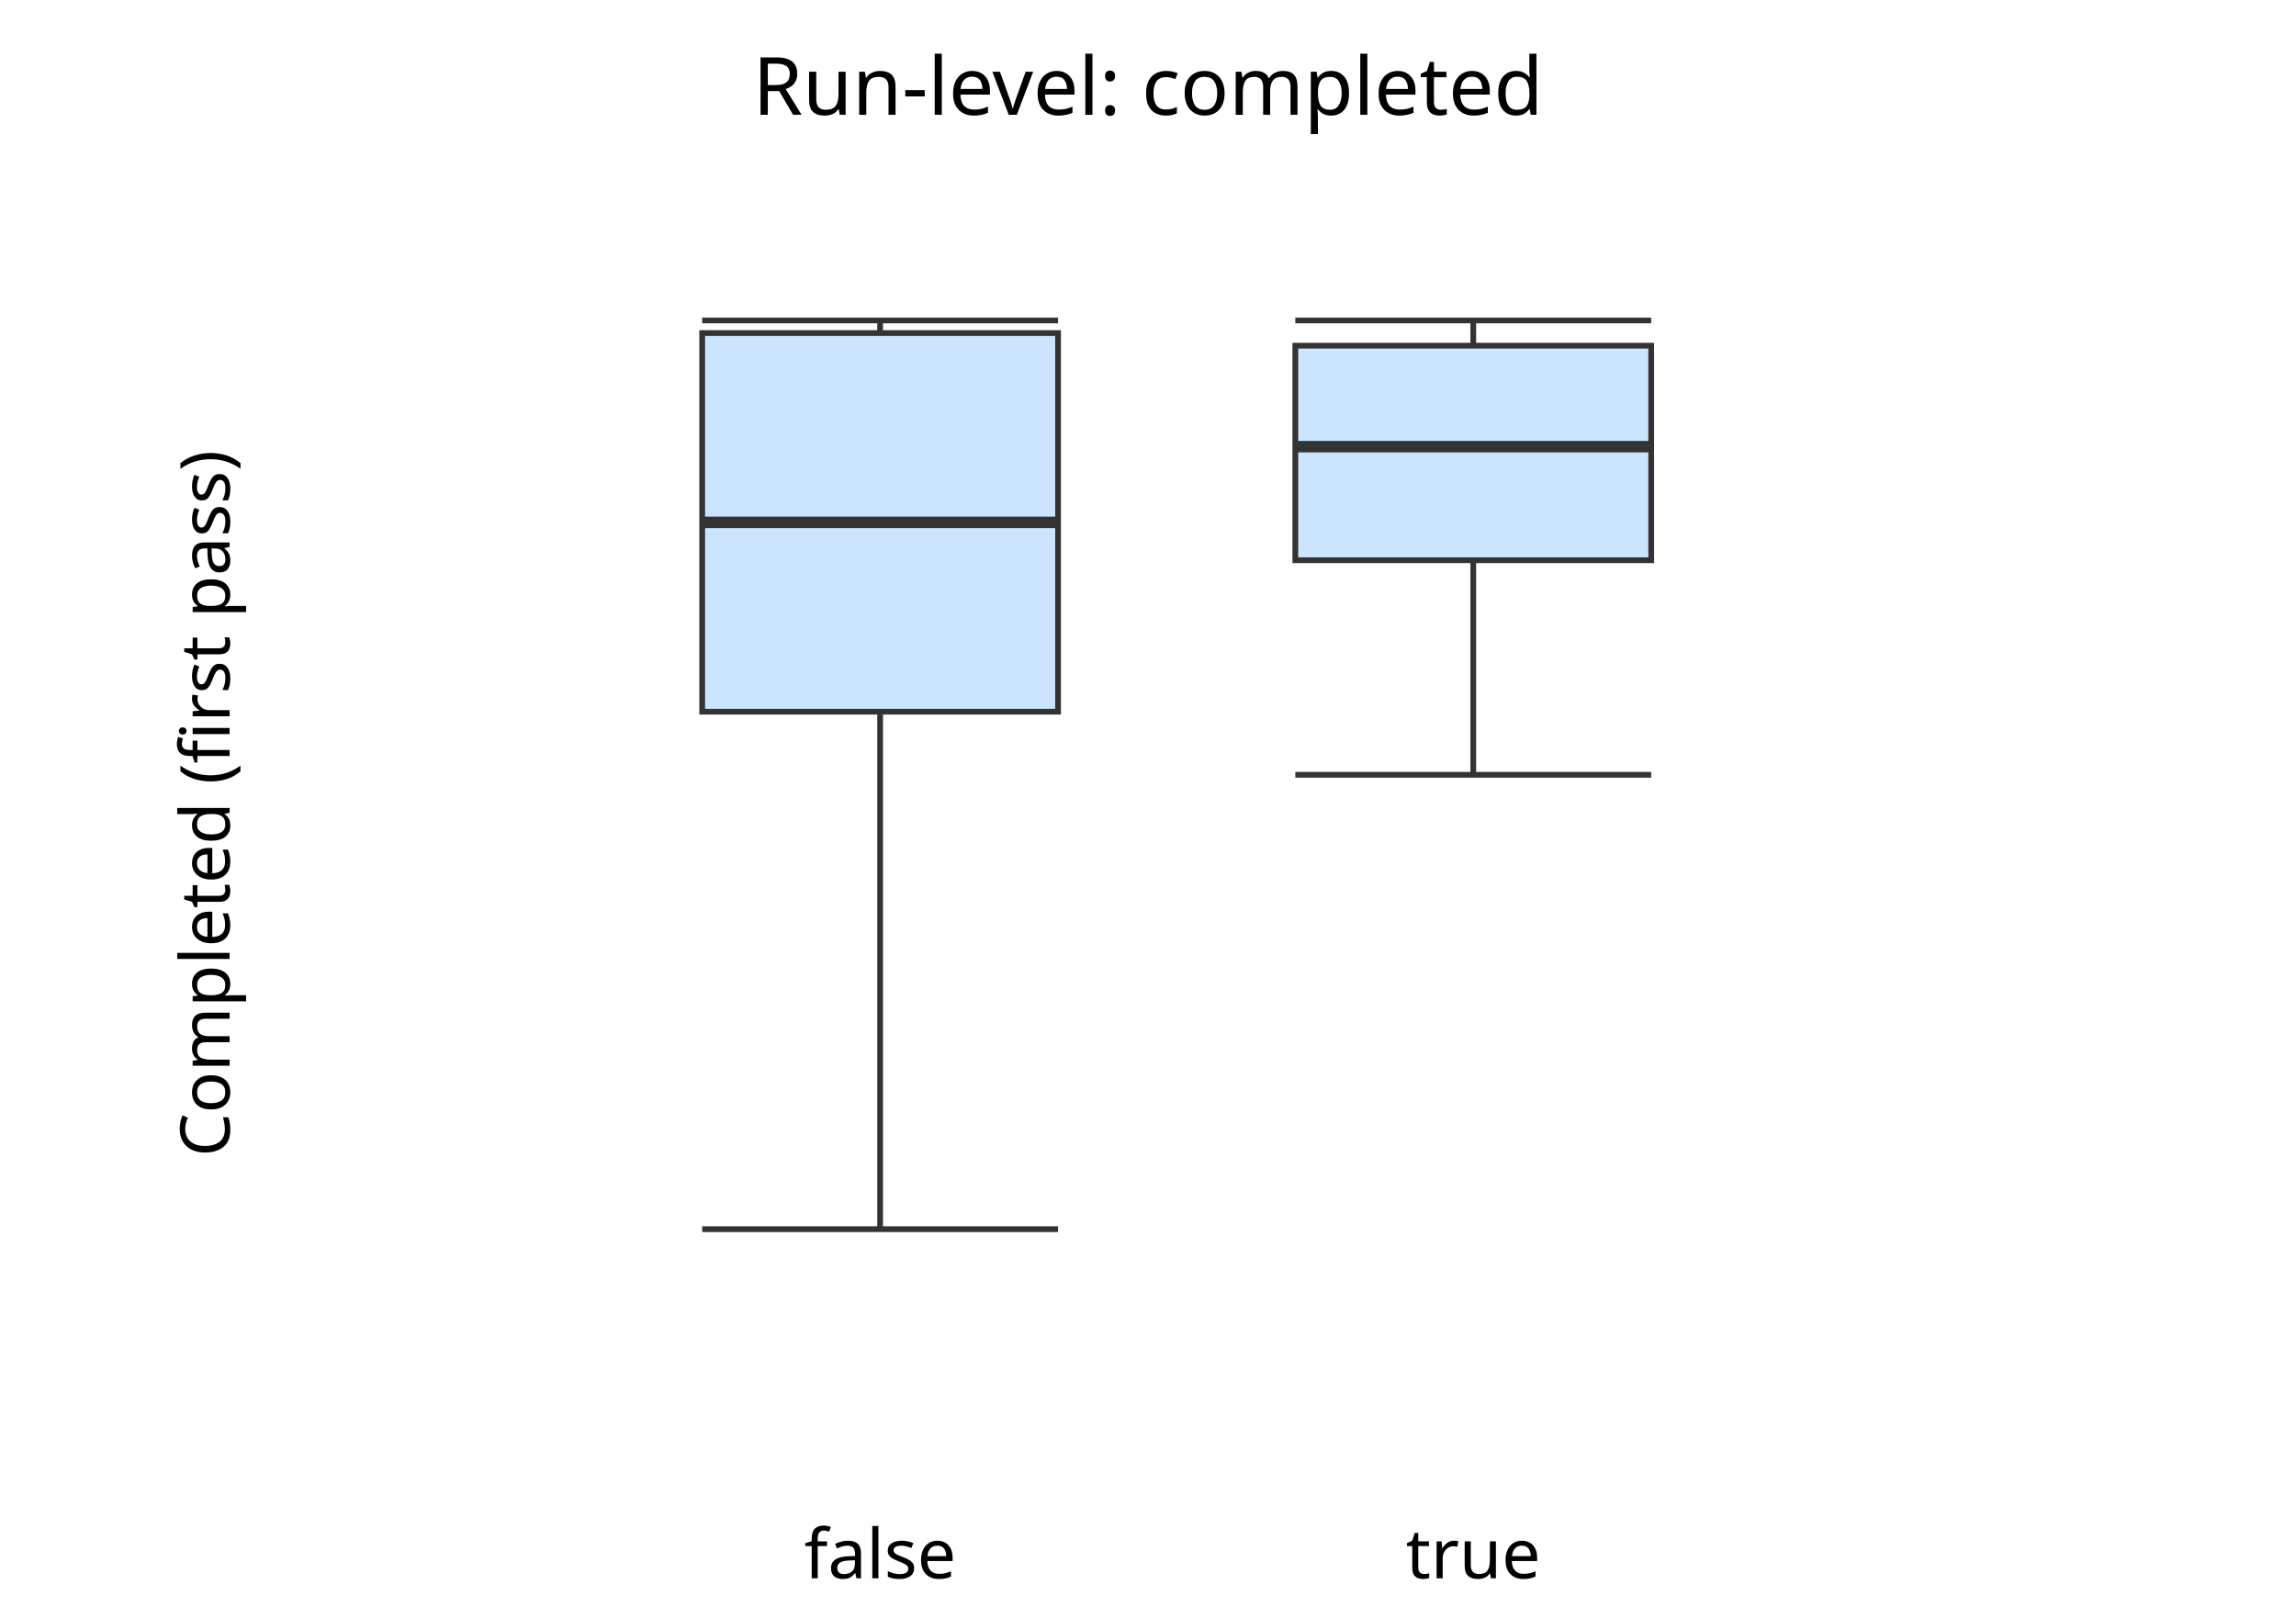
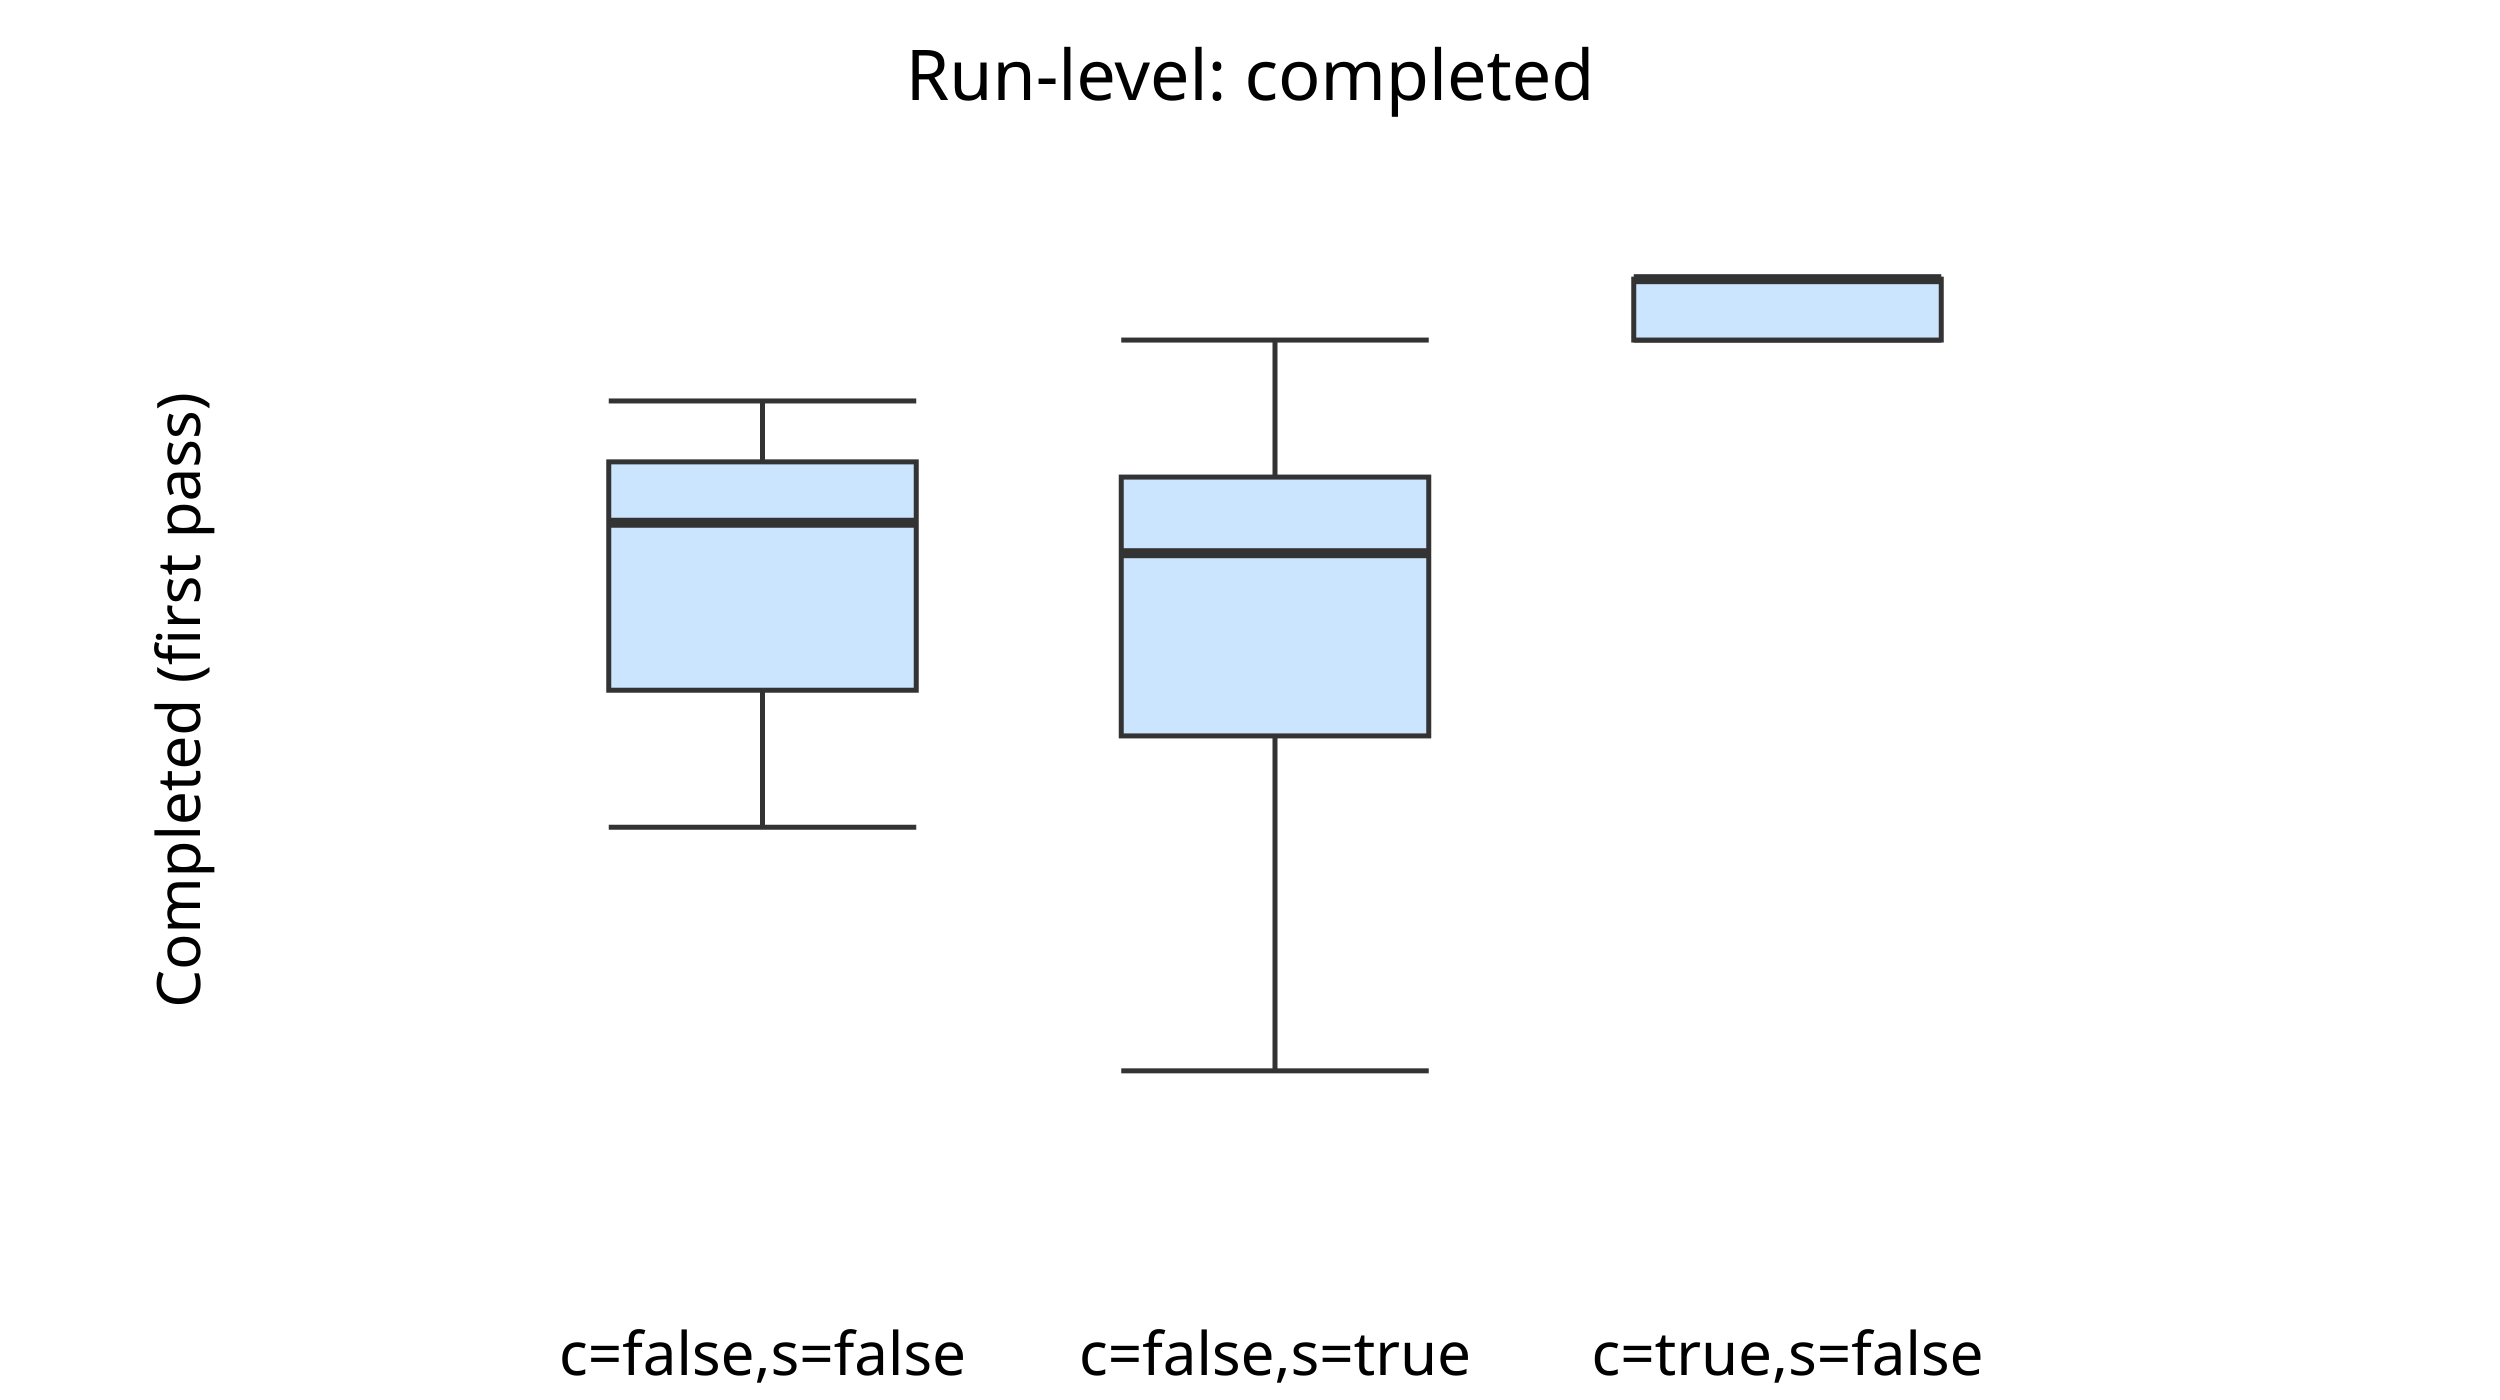
- <svg xmlns="http://www.w3.org/2000/svg" viewBox="0 0 400 280" width="400" height="280">
+ <svg xmlns="http://www.w3.org/2000/svg" viewBox="0 0 500 280" width="500" height="280">
  <style>text { font: 12px sans-serif; } .title { font: 14px sans-serif; }</style>
-   <text x="200.0" y="20" text-anchor="middle" class="title">Run-level: completed</text>
+   <text x="250.0" y="20" text-anchor="middle" class="title">Run-level: completed</text>
  <text x="40" y="140.0" text-anchor="middle" transform="rotate(-90,40,140.0)">Completed (first pass)</text>
-   <line x1="153.333" y1="91.019" x2="153.333" y2="214.167" stroke="#333" stroke-width="1" />
-   <line x1="153.333" y1="91.019" x2="153.333" y2="55.833" stroke="#333" stroke-width="1" />
-   <line x1="122.333" y1="214.167" x2="184.333" y2="214.167" stroke="#333" stroke-width="1" />
-   <line x1="122.333" y1="55.833" x2="184.333" y2="55.833" stroke="#333" stroke-width="1" />
-   <rect x="122.333" y="58.032" width="62" height="65.972" fill="#cce5ff" stroke="#333" stroke-width="1" />
-   <line x1="122.333" y1="91.019" x2="184.333" y2="91.019" stroke="#333" stroke-width="2" />
-   <text x="153.333" y="275" text-anchor="middle">false</text>
-   <line x1="256.667" y1="77.824" x2="256.667" y2="135.0" stroke="#333" stroke-width="1" />
-   <line x1="256.667" y1="77.824" x2="256.667" y2="55.833" stroke="#333" stroke-width="1" />
-   <line x1="225.667" y1="135.0" x2="287.667" y2="135.0" stroke="#333" stroke-width="1" />
-   <line x1="225.667" y1="55.833" x2="287.667" y2="55.833" stroke="#333" stroke-width="1" />
-   <rect x="225.667" y="60.231" width="62" height="37.384" fill="#cce5ff" stroke="#333" stroke-width="1" />
-   <line x1="225.667" y1="77.824" x2="287.667" y2="77.824" stroke="#333" stroke-width="2" />
-   <text x="256.667" y="275" text-anchor="middle">true</text>
+   <line x1="152.5" y1="104.551" x2="152.5" y2="165.449" stroke="#333" stroke-width="1" />
+   <line x1="152.5" y1="104.551" x2="152.5" y2="80.192" stroke="#333" stroke-width="1" />
+   <line x1="121.75" y1="165.449" x2="183.25" y2="165.449" stroke="#333" stroke-width="1" />
+   <line x1="121.75" y1="80.192" x2="183.25" y2="80.192" stroke="#333" stroke-width="1" />
+   <rect x="121.75" y="92.372" width="61.5" height="45.673" fill="#cce5ff" stroke="#333" stroke-width="1" />
+   <line x1="121.75" y1="104.551" x2="183.25" y2="104.551" stroke="#333" stroke-width="2" />
+   <text x="152.5" y="275" text-anchor="middle">c=false,s=false</text>
+   <line x1="255.0" y1="110.641" x2="255.0" y2="214.167" stroke="#333" stroke-width="1" />
+   <line x1="255.0" y1="110.641" x2="255.0" y2="68.013" stroke="#333" stroke-width="1" />
+   <line x1="224.25" y1="214.167" x2="285.75" y2="214.167" stroke="#333" stroke-width="1" />
+   <line x1="224.25" y1="68.013" x2="285.75" y2="68.013" stroke="#333" stroke-width="1" />
+   <rect x="224.25" y="95.417" width="61.5" height="51.763" fill="#cce5ff" stroke="#333" stroke-width="1" />
+   <line x1="224.25" y1="110.641" x2="285.75" y2="110.641" stroke="#333" stroke-width="2" />
+   <text x="255.0" y="275" text-anchor="middle">c=false,s=true</text>
+   <line x1="357.5" y1="55.833" x2="357.5" y2="68.013" stroke="#333" stroke-width="1" />
+   <line x1="357.5" y1="55.833" x2="357.5" y2="55.833" stroke="#333" stroke-width="1" />
+   <line x1="326.75" y1="68.013" x2="388.25" y2="68.013" stroke="#333" stroke-width="1" />
+   <line x1="326.75" y1="55.833" x2="388.25" y2="55.833" stroke="#333" stroke-width="1" />
+   <rect x="326.75" y="55.833" width="61.5" height="12.179" fill="#cce5ff" stroke="#333" stroke-width="1" />
+   <line x1="326.75" y1="55.833" x2="388.25" y2="55.833" stroke="#333" stroke-width="2" />
+   <text x="357.5" y="275" text-anchor="middle">c=true,s=false</text>
</svg>
